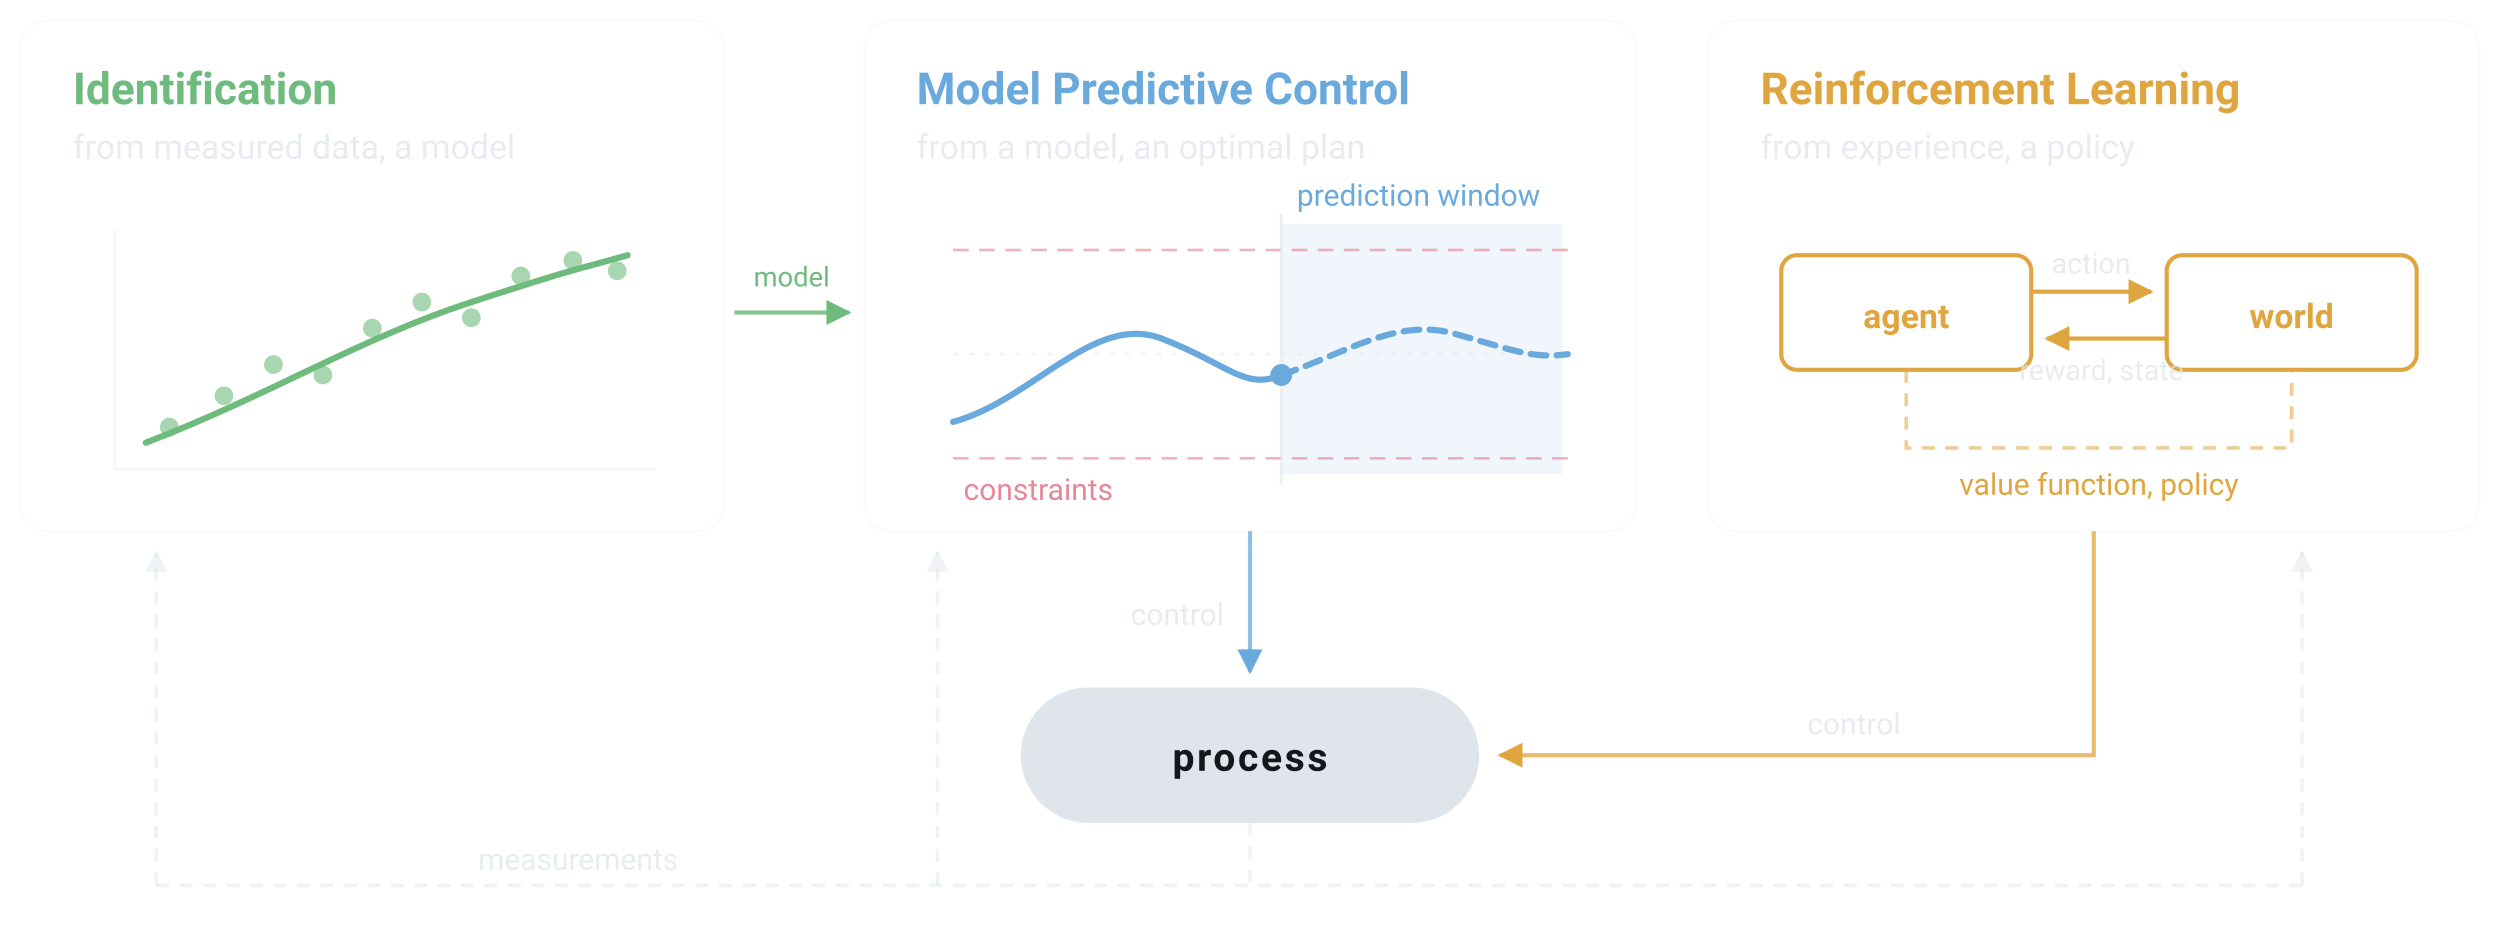
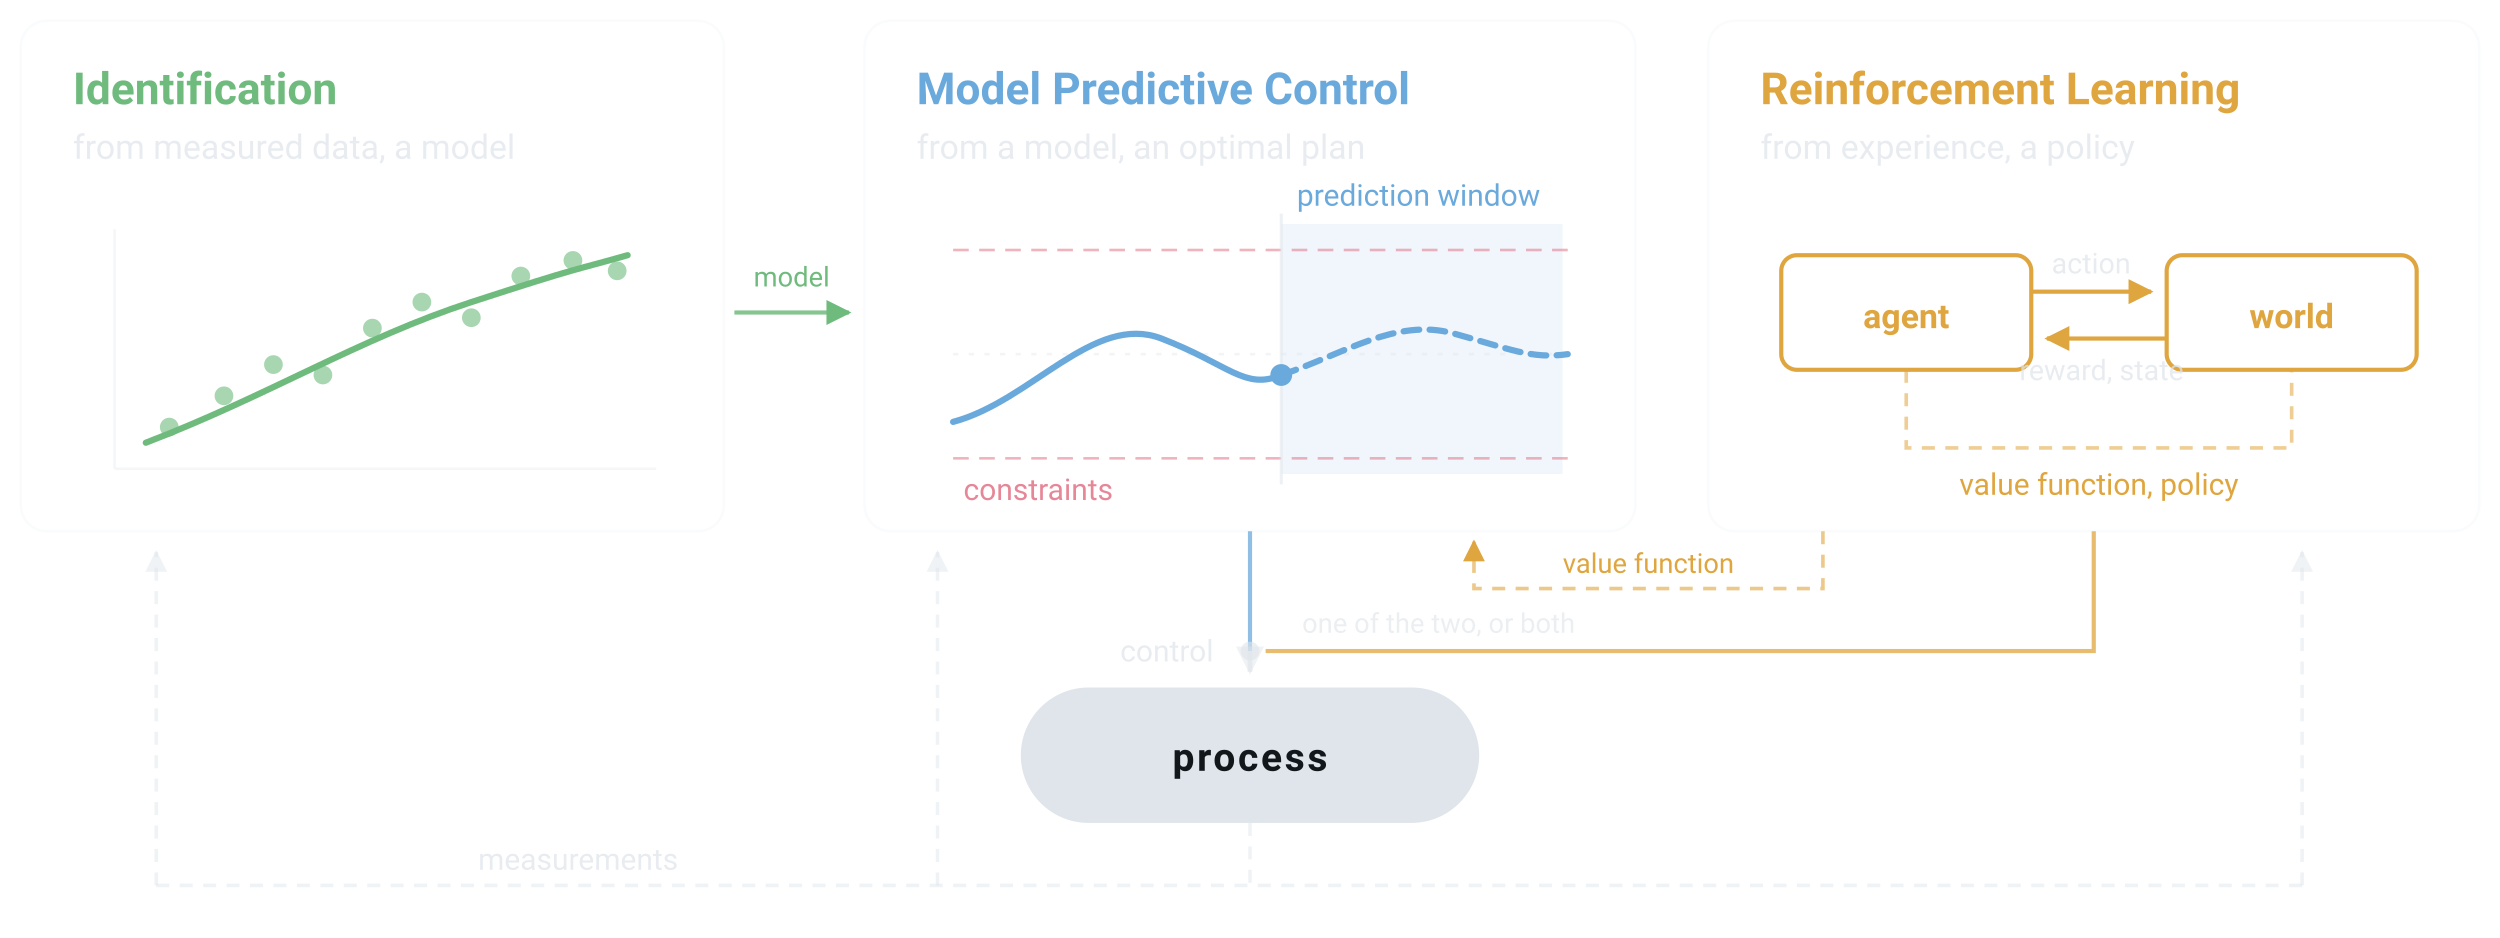
<svg xmlns="http://www.w3.org/2000/svg" viewBox="0 0 960 360" width="960" height="360" font-family="'Source Sans 3','Segoe UI',Roboto,Helvetica,Arial,sans-serif">
  <defs>
    <marker id="aInk" viewBox="0 0 10 10" refX="9" refY="5" markerWidth="6" markerHeight="6" orient="auto-start-reverse">
      <path d="M 0 0 L 10 5 L 0 10 z" fill="#dfe5ea" fill-opacity=".45" />
    </marker>
    <marker id="aId" viewBox="0 0 10 10" refX="9" refY="5" markerWidth="6" markerHeight="6" orient="auto-start-reverse">
      <path d="M 0 0 L 10 5 L 0 10 z" fill="#6fbb7d" />
    </marker>
    <marker id="aMpc" viewBox="0 0 10 10" refX="9" refY="5" markerWidth="6" markerHeight="6" orient="auto-start-reverse">
      <path d="M 0 0 L 10 5 L 0 10 z" fill="#6aa9dc" />
    </marker>
    <marker id="aRl" viewBox="0 0 10 10" refX="9" refY="5" markerWidth="6" markerHeight="6" orient="auto-start-reverse">
      <path d="M 0 0 L 10 5 L 0 10 z" fill="#dfa53f" />
    </marker>
  </defs>
  <rect x="8" y="8" width="270" height="196" rx="10" fill="none" stroke="#dfe5ea" stroke-opacity=".16" />
  <text x="28" y="40" font-size="17" font-weight="700" fill="#6fbb7d">Identification</text>
  <text x="28" y="61" font-size="13" fill="#dfe5ea" fill-opacity=".72">from measured data, a model</text>
  <path d="M 44 180 L 44 88 M 44 180 L 252 180" fill="none" stroke="#dfe5ea" stroke-opacity=".35" />
  <g fill="#6fbb7d" fill-opacity=".6">
    <circle cx="65" cy="164" r="3.6" />
    <circle cx="86" cy="152" r="3.6" />
    <circle cx="105" cy="140" r="3.6" />
    <circle cx="124" cy="144" r="3.6" />
    <circle cx="143" cy="126" r="3.6" />
    <circle cx="162" cy="116" r="3.6" />
    <circle cx="181" cy="122" r="3.6" />
    <circle cx="200" cy="106" r="3.6" />
    <circle cx="220" cy="100" r="3.6" />
    <circle cx="237" cy="104" r="3.6" />
  </g>
  <path d="M 56 170 C 103 152, 138 130, 181 116 S 220 104, 241 98" fill="none" stroke="#6fbb7d" stroke-width="2.4" stroke-linecap="round" />
  <rect x="332" y="8" width="296" height="196" rx="10" fill="none" stroke="#dfe5ea" stroke-opacity=".16" />
  <text x="352" y="40" font-size="17" font-weight="700" fill="#6aa9dc">Model Predictive Control</text>
  <text x="352" y="61" font-size="13" fill="#dfe5ea" fill-opacity=".72">from a model, an optimal plan</text>
  <rect x="492" y="86" width="108" height="96" fill="#6aa9dc" fill-opacity=".1" />
  <path d="M 366 96 L 604 96 M 366 176 L 604 176" fill="none" stroke="#e0697f" stroke-opacity=".5" stroke-dasharray="6 4" />
  <path d="M 366 136 L 604 136" fill="none" stroke="#dfe5ea" stroke-opacity=".4" stroke-dasharray="2 4" />
  <path d="M 366 162 C 396 154, 420 120, 446 130 S 478 150, 492 144" fill="none" stroke="#6aa9dc" stroke-width="2.4" stroke-linecap="round" />
  <path d="M 492 144 C 516 136, 536 122, 558 128 S 588 138, 602 136" fill="none" stroke="#6aa9dc" stroke-width="2.4" stroke-linecap="round" stroke-dasharray="6 4" />
  <path d="M 492 82 L 492 186" stroke="#dfe5ea" stroke-opacity=".55" stroke-width="1.2" />
  <circle cx="492" cy="144" r="4.2" fill="#6aa9dc" />
  <text x="498" y="79" font-size="11.5" fill="#6aa9dc">prediction window</text>
  <text x="370" y="192" font-size="11.5" fill="#e0697f" fill-opacity=".8">constraints</text>
  <rect x="656" y="8" width="296" height="196" rx="10" fill="none" stroke="#dfe5ea" stroke-opacity=".16" />
  <text x="676" y="40" font-size="17" font-weight="700" fill="#dfa53f">Reinforcement Learning</text>
  <text x="676" y="61" font-size="13" fill="#dfe5ea" fill-opacity=".72">from experience, a policy</text>
  <rect x="684" y="98" width="96" height="44" rx="6" fill="none" stroke="#dfa53f" stroke-width="1.6" />
  <text x="732" y="126" font-size="13" font-weight="600" text-anchor="middle" fill="#dfa53f">agent</text>
  <rect x="832" y="98" width="96" height="44" rx="6" fill="none" stroke="#dfa53f" stroke-width="1.6" />
  <text x="880" y="126" font-size="13" font-weight="600" text-anchor="middle" fill="#dfa53f">world</text>
  <path d="M 780 112 L 826 112" fill="none" stroke="#dfa53f" stroke-width="1.6" marker-end="url(#aRl)" />
  <path d="M 832 130 L 786 130" fill="none" stroke="#dfa53f" stroke-width="1.6" marker-end="url(#aRl)" />
  <text x="803" y="105" font-size="11" text-anchor="middle" fill="#dfe5ea" fill-opacity=".72">action</text>
  <text x="807" y="146" font-size="11" text-anchor="middle" fill="#dfe5ea" fill-opacity=".72">reward, state</text>
  <path d="M 732 142 L 732 172 L 880 172 L 880 142" fill="none" stroke="#dfa53f" stroke-opacity=".55" stroke-width="1.4" stroke-dasharray="5 4" />
  <text x="806" y="190" font-size="11.5" text-anchor="middle" fill="#dfa53f">value function, policy</text>
  <path d="M 282 120 L 326 120" fill="none" stroke="#6fbb7d" stroke-opacity=".85" stroke-width="1.6" marker-end="url(#aId)" />
  <text x="304" y="110" font-size="10.5" text-anchor="middle" fill="#6fbb7d">model</text>
-   <path d="M 480 204 L 480 258" fill="none" stroke="#6aa9dc" stroke-opacity=".75" stroke-width="1.6" marker-end="url(#aMpc)" />
-   <text x="470" y="240" font-size="11.5" text-anchor="end" fill="#dfe5ea" fill-opacity=".72">control</text>
-   <path d="M 804 204 L 804 290 L 576 290" fill="none" stroke="#dfa53f" stroke-opacity=".75" stroke-width="1.6" marker-end="url(#aRl)" />
-   <text x="694" y="282" font-size="11.5" fill="#dfe5ea" fill-opacity=".72">control</text>
+   <path d="M 700 204 L 700 226 L 566 226 L 566 208" fill="none" stroke="#dfa53f" stroke-opacity=".6" stroke-width="1.4" stroke-dasharray="5 4" marker-end="url(#aRl)" />
+   <text x="633" y="220" font-size="10.5" text-anchor="middle" fill="#dfa53f">value function</text>
+   <path d="M 480 204 L 480 250" fill="none" stroke="#6aa9dc" stroke-opacity=".75" stroke-width="1.6" />
+   <path d="M 804 204 L 804 250 L 486 250" fill="none" stroke="#dfa53f" stroke-opacity=".75" stroke-width="1.6" />
+   <circle cx="480" cy="250" r="3.6" fill="#dfe5ea" fill-opacity=".6" />
+   <path d="M 480 250 L 480 258" fill="none" stroke="#dfe5ea" stroke-opacity=".6" stroke-width="1.8" marker-end="url(#aInk)" />
+   <text x="466" y="254" font-size="11.5" text-anchor="end" fill="#dfe5ea" fill-opacity=".72">control</text>
+   <text x="500" y="243" font-size="10.5" fill="#dfe5ea" fill-opacity=".6">one of the two, or both</text>
  <rect x="392" y="264" width="176" height="52" rx="26" fill="#dfe5ea" />
  <text x="480" y="296" font-size="15" font-weight="700" letter-spacing="1" text-anchor="middle" fill="#12171c">process</text>
  <g fill="none" stroke="#dfe5ea" stroke-opacity=".45" stroke-width="1.4" stroke-dasharray="5 4">
    <path d="M 480 316 L 480 340" />
    <path d="M 884 340 L 60 340" />
    <path d="M 60 340 L 60 212" marker-end="url(#aInk)" />
    <path d="M 360 340 L 360 212" marker-end="url(#aInk)" />
    <path d="M 884 340 L 884 212" marker-end="url(#aInk)" />
  </g>
  <text x="222" y="334" font-size="11.5" text-anchor="middle" fill="#dfe5ea" fill-opacity=".72">measurements</text>
</svg>
